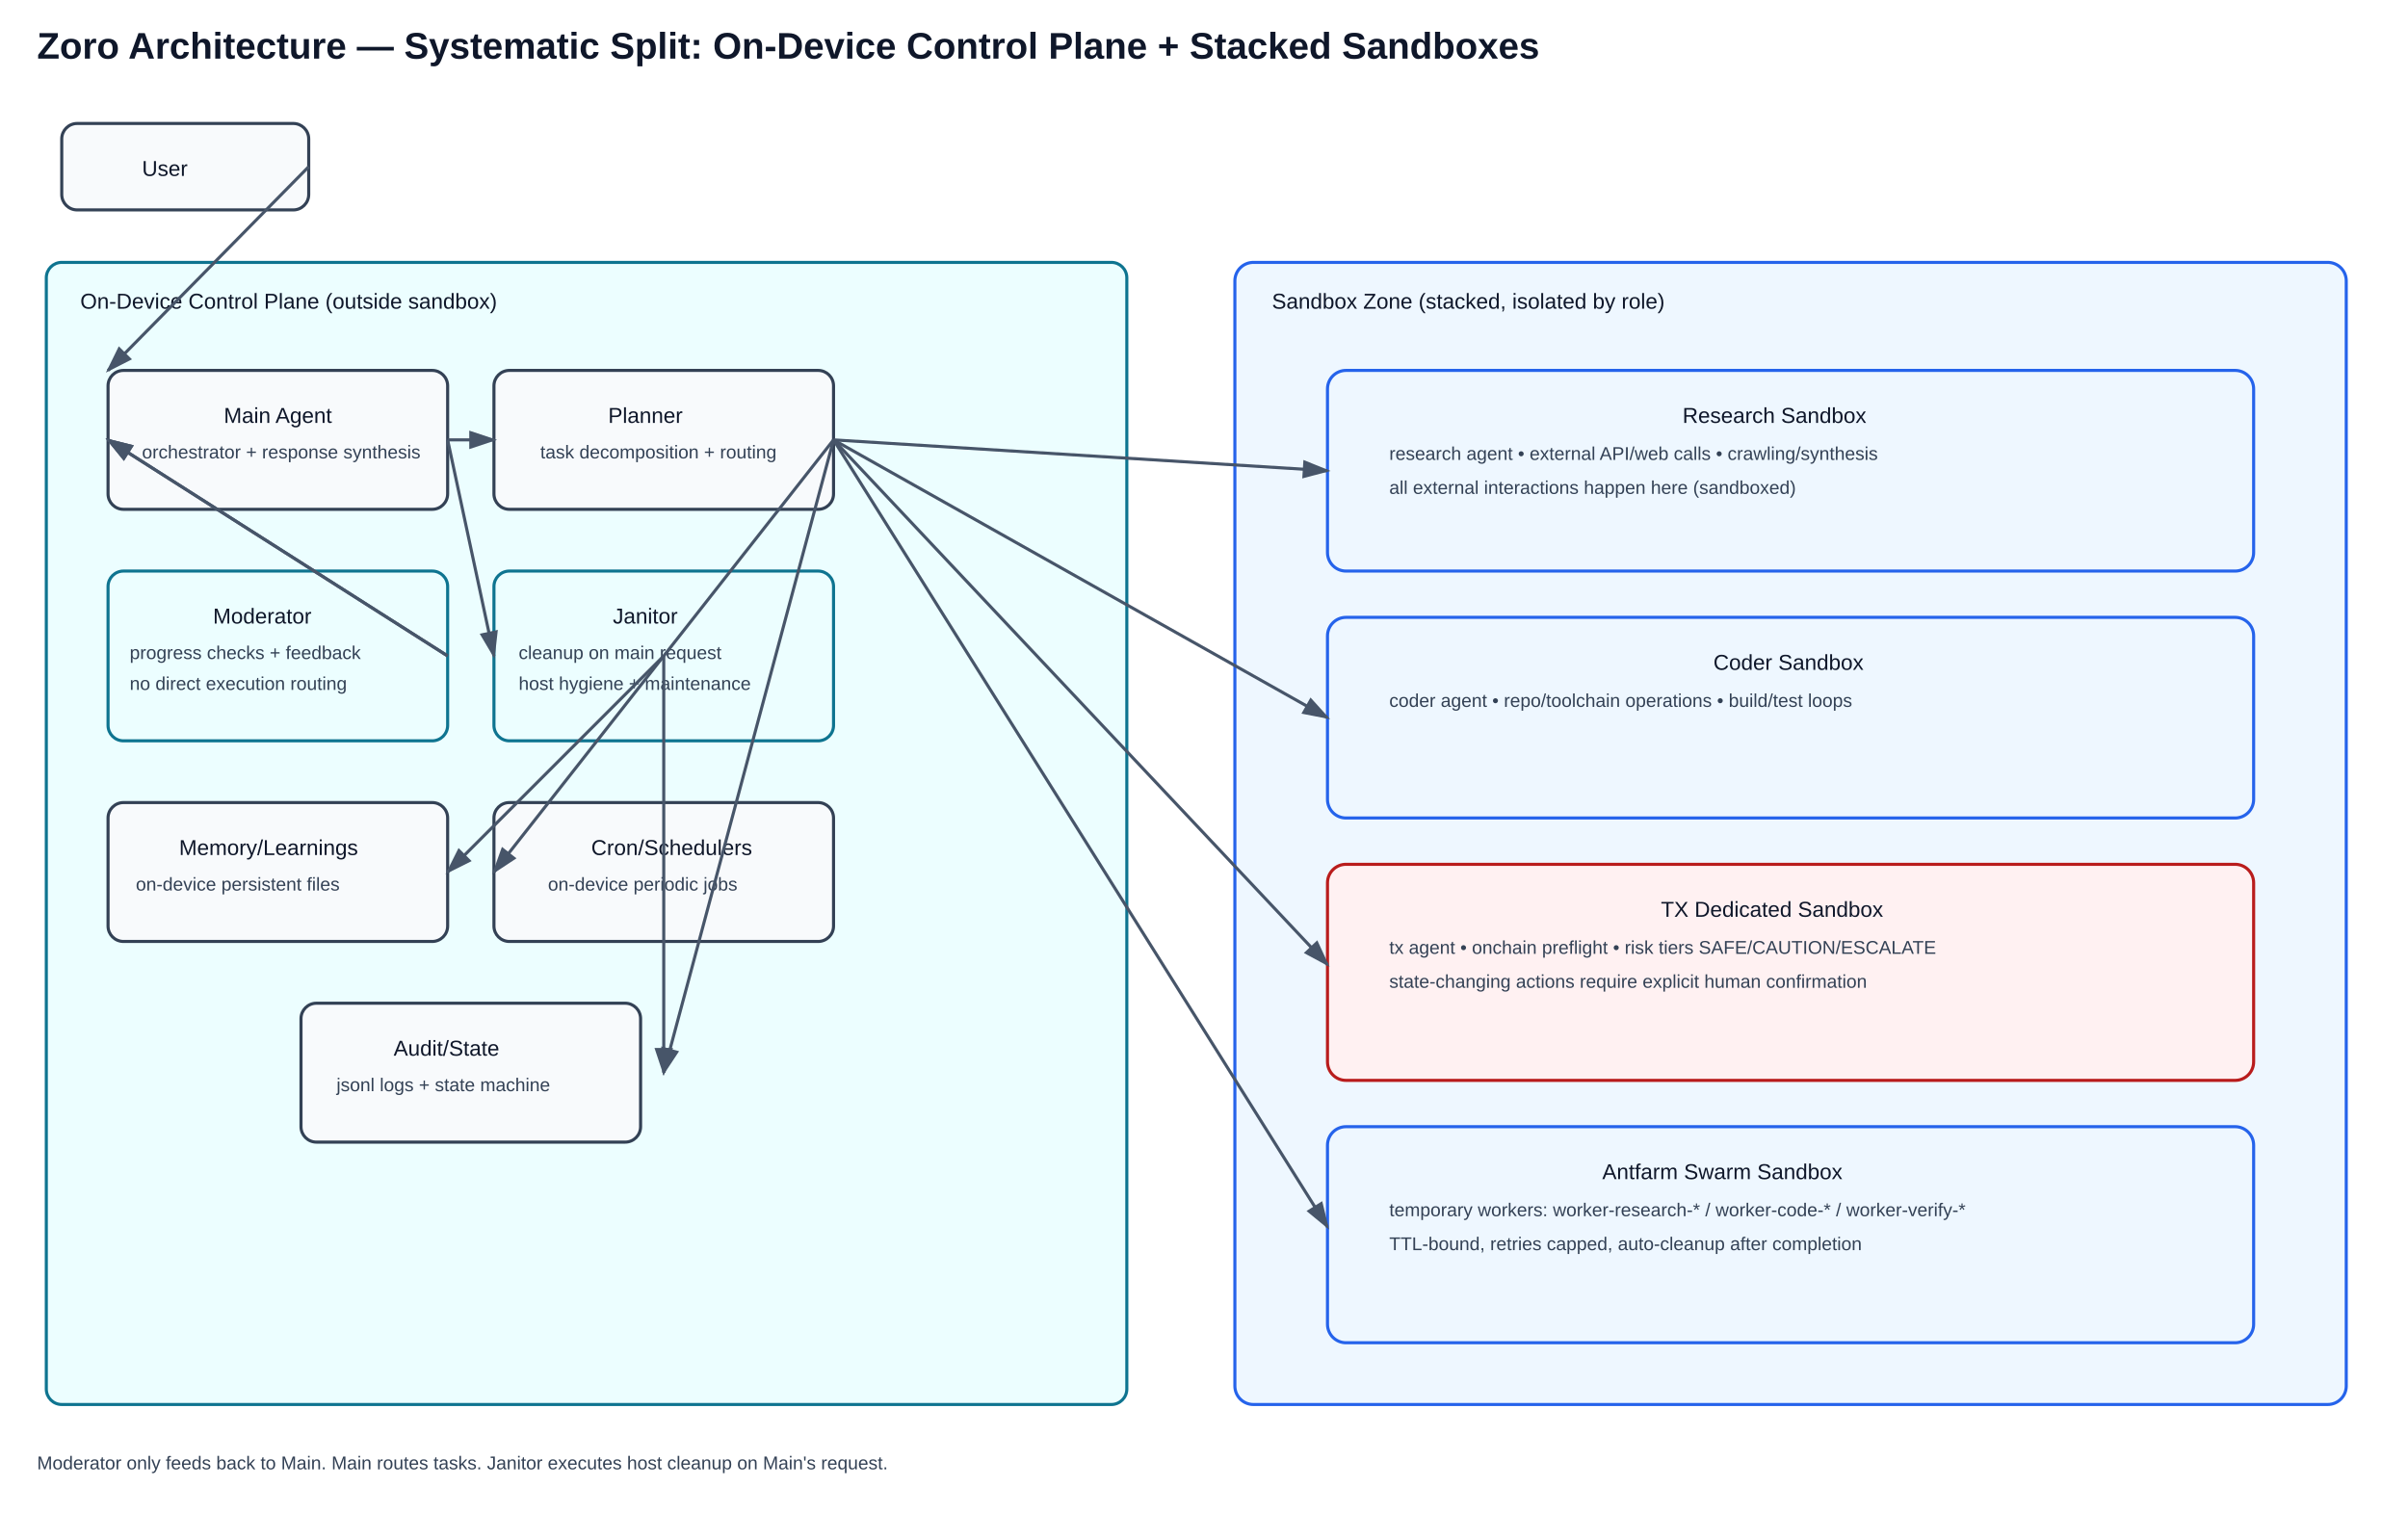
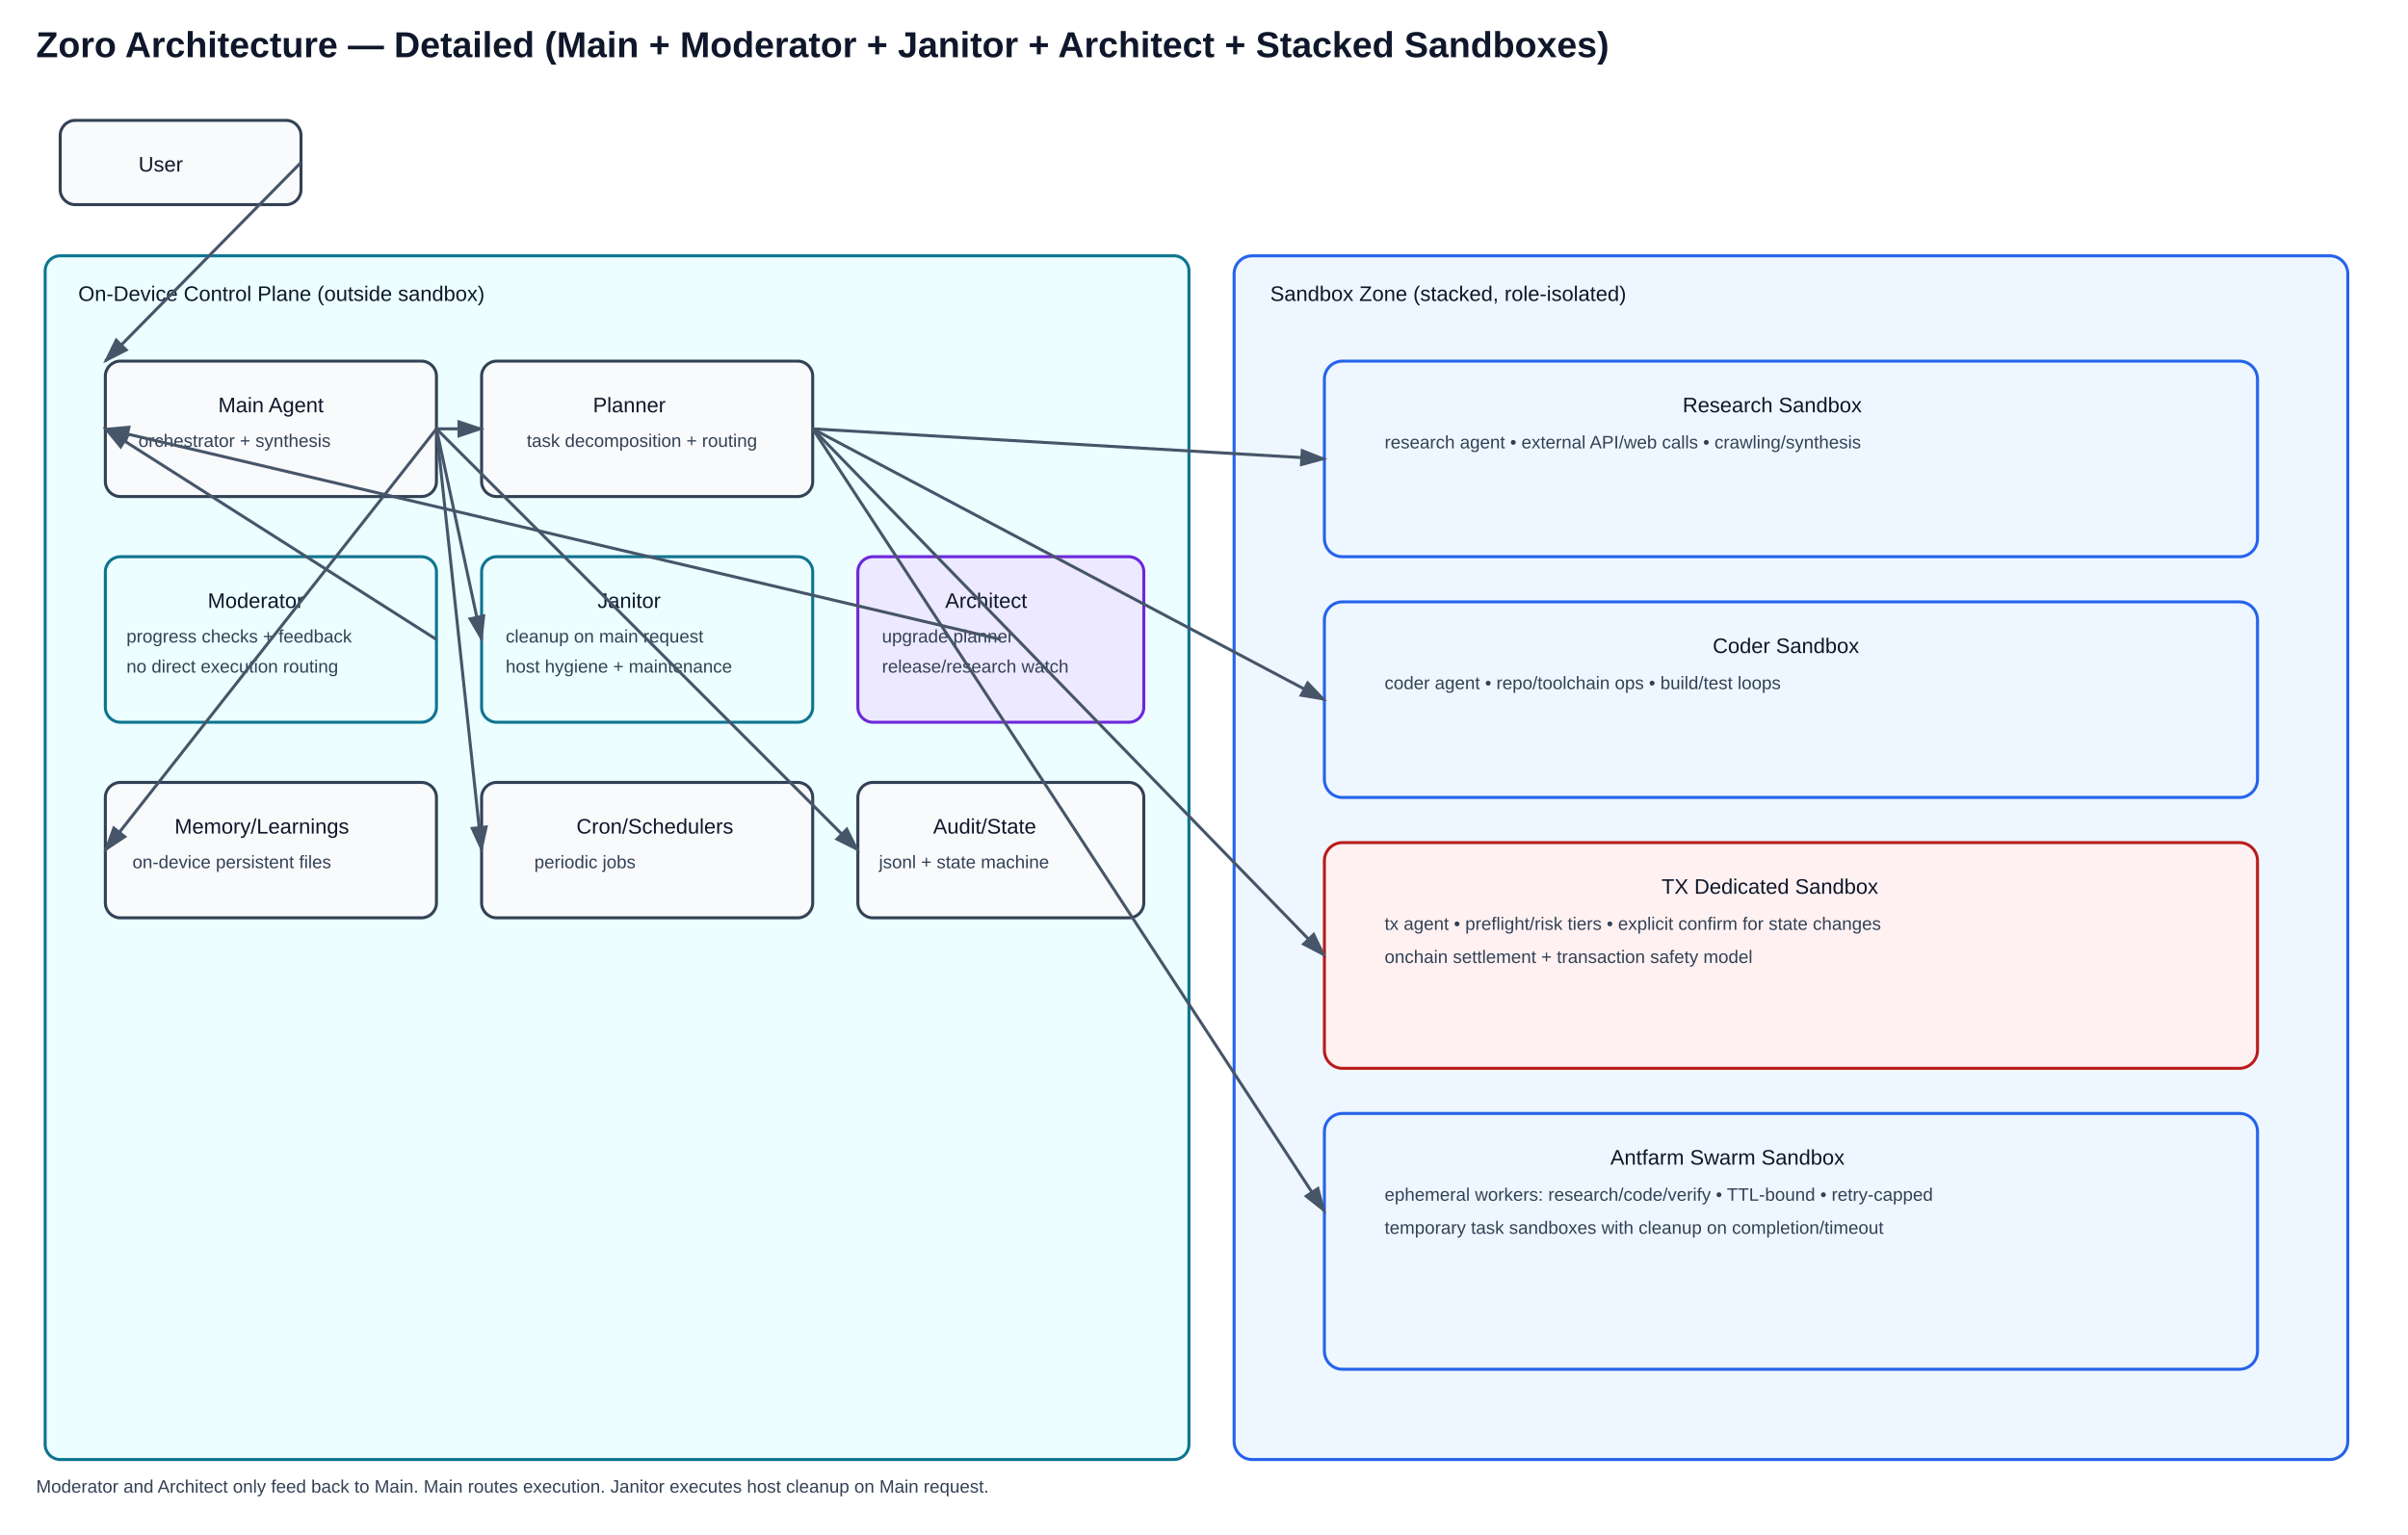
- <svg xmlns="http://www.w3.org/2000/svg" width="1560" height="980" viewBox="0 0 1560 980">
+ <svg xmlns="http://www.w3.org/2000/svg" width="1600" height="1020" viewBox="0 0 1600 1020">
  <defs>
    <style>
      .title{font:700 24px Arial;fill:#0f172a}
      .box{fill:#f8fafc;stroke:#334155;stroke-width:2;rx:10;ry:10}
      .host{fill:#ecfeff;stroke:#0e7490;stroke-width:2;rx:10;ry:10}
+       .arch{fill:#ede9fe;stroke:#6d28d9;stroke-width:2;rx:10;ry:10}
      .sbx{fill:#eef7ff;stroke:#2563eb;stroke-width:2;rx:12;ry:12}
      .tx{fill:#fff1f2;stroke:#b91c1c;stroke-width:2;rx:12;ry:12}
      .txt{font:14px Arial;fill:#0f172a}
      .sm{font:12px Arial;fill:#334155}
      .arr{stroke:#475569;stroke-width:2;marker-end:url(#m);fill:none}
    </style>
    <marker id="m" markerWidth="10" markerHeight="10" refX="8" refY="3" orient="auto">
      <path d="M0,0 L0,6 L9,3 z" fill="#475569" />
    </marker>
  </defs>
-   <text x="24" y="38" class="title">Zoro Architecture — Systematic Split: On-Device Control Plane + Stacked Sandboxes</text>
+   <text x="24" y="38" class="title">Zoro Architecture — Detailed (Main + Moderator + Janitor + Architect + Stacked Sandboxes)</text>
  <rect x="40" y="80" width="160" height="56" class="box" />
  <text x="92" y="114" class="txt">User</text>
-   <rect x="30" y="170" width="700" height="740" class="host" />
+   <rect x="30" y="170" width="760" height="800" class="host" />
  <text x="52" y="200" class="txt">On-Device Control Plane (outside sandbox)</text>
  <rect x="70" y="240" width="220" height="90" class="box" />
  <text x="145" y="274" class="txt">Main Agent</text>
-   <text x="92" y="297" class="sm">orchestrator + response synthesis</text>
+   <text x="92" y="297" class="sm">orchestrator + synthesis</text>
  <rect x="320" y="240" width="220" height="90" class="box" />
  <text x="394" y="274" class="txt">Planner</text>
  <text x="350" y="297" class="sm">task decomposition + routing</text>
  <rect x="70" y="370" width="220" height="110" class="host" />
  <text x="138" y="404" class="txt">Moderator</text>
  <text x="84" y="427" class="sm">progress checks + feedback</text>
  <text x="84" y="447" class="sm">no direct execution routing</text>
  <rect x="320" y="370" width="220" height="110" class="host" />
  <text x="397" y="404" class="txt">Janitor</text>
  <text x="336" y="427" class="sm">cleanup on main request</text>
  <text x="336" y="447" class="sm">host hygiene + maintenance</text>
+   <rect x="570" y="370" width="190" height="110" class="arch" />
+   <text x="628" y="404" class="txt">Architect</text>
+   <text x="586" y="427" class="sm">upgrade planner</text>
+   <text x="586" y="447" class="sm">release/research watch</text>
  <rect x="70" y="520" width="220" height="90" class="box" />
  <text x="116" y="554" class="txt">Memory/Learnings</text>
  <text x="88" y="577" class="sm">on-device persistent files</text>
  <rect x="320" y="520" width="220" height="90" class="box" />
  <text x="383" y="554" class="txt">Cron/Schedulers</text>
-   <text x="355" y="577" class="sm">on-device periodic jobs</text>
-   <rect x="195" y="650" width="220" height="90" class="box" />
-   <text x="255" y="684" class="txt">Audit/State</text>
-   <text x="218" y="707" class="sm">jsonl logs + state machine</text>
-   <rect x="800" y="170" width="720" height="740" class="sbx" />
-   <text x="824" y="200" class="txt">Sandbox Zone (stacked, isolated by role)</text>
-   <rect x="860" y="240" width="600" height="130" class="sbx" />
-   <text x="1090" y="274" class="txt">Research Sandbox</text>
-   <text x="900" y="298" class="sm">research agent • external API/web calls • crawling/synthesis</text>
-   <text x="900" y="320" class="sm">all external interactions happen here (sandboxed)</text>
-   <rect x="860" y="400" width="600" height="130" class="sbx" />
-   <text x="1110" y="434" class="txt">Coder Sandbox</text>
-   <text x="900" y="458" class="sm">coder agent • repo/toolchain operations • build/test loops</text>
-   <rect x="860" y="560" width="600" height="140" class="tx" />
-   <text x="1076" y="594" class="txt">TX Dedicated Sandbox</text>
-   <text x="900" y="618" class="sm">tx agent • onchain preflight • risk tiers SAFE/CAUTION/ESCALATE</text>
-   <text x="900" y="640" class="sm">state-changing actions require explicit human confirmation</text>
-   <rect x="860" y="730" width="600" height="140" class="sbx" />
-   <text x="1038" y="764" class="txt">Antfarm Swarm Sandbox</text>
-   <text x="900" y="788" class="sm">temporary workers: worker-research-* / worker-code-* / worker-verify-*</text>
-   <text x="900" y="810" class="sm">TTL-bound, retries capped, auto-cleanup after completion</text>
+   <text x="355" y="577" class="sm">periodic jobs</text>
+   <rect x="570" y="520" width="190" height="90" class="box" />
+   <text x="620" y="554" class="txt">Audit/State</text>
+   <text x="584" y="577" class="sm">jsonl + state machine</text>
+   <rect x="820" y="170" width="740" height="800" class="sbx" />
+   <text x="844" y="200" class="txt">Sandbox Zone (stacked, role-isolated)</text>
+   <rect x="880" y="240" width="620" height="130" class="sbx" />
+   <text x="1118" y="274" class="txt">Research Sandbox</text>
+   <text x="920" y="298" class="sm">research agent • external API/web calls • crawling/synthesis</text>
+   <rect x="880" y="400" width="620" height="130" class="sbx" />
+   <text x="1138" y="434" class="txt">Coder Sandbox</text>
+   <text x="920" y="458" class="sm">coder agent • repo/toolchain ops • build/test loops</text>
+   <rect x="880" y="560" width="620" height="150" class="tx" />
+   <text x="1104" y="594" class="txt">TX Dedicated Sandbox</text>
+   <text x="920" y="618" class="sm">tx agent • preflight/risk tiers • explicit confirm for state changes</text>
+   <text x="920" y="640" class="sm">onchain settlement + transaction safety model</text>
+   <rect x="880" y="740" width="620" height="170" class="sbx" />
+   <text x="1070" y="774" class="txt">Antfarm Swarm Sandbox</text>
+   <text x="920" y="798" class="sm">ephemeral workers: research/code/verify • TTL-bound • retry-capped</text>
+   <text x="920" y="820" class="sm">temporary task sandboxes with cleanup on completion/timeout</text>
  <path d="M200 108 L70 240" class="arr" />
  <path d="M290 285 L320 285" class="arr" />
-   <path d="M540 285 L860 305" class="arr" />
-   <path d="M540 285 L860 465" class="arr" />
-   <path d="M540 285 L860 625" class="arr" />
-   <path d="M540 285 L860 795" class="arr" />
+   <path d="M540 285 L880 305" class="arr" />
+   <path d="M540 285 L880 465" class="arr" />
+   <path d="M540 285 L880 635" class="arr" />
+   <path d="M540 285 L880 805" class="arr" />
  <path d="M290 425 L70 285" class="arr" />
-   <path d="M290 425 L70 285" class="arr" />
+   <path d="M665 425 L70 285" class="arr" />
  <path d="M290 285 L320 425" class="arr" />
-   <path d="M430 425 L290 565" class="arr" />
-   <path d="M430 425 L430 695" class="arr" />
-   <path d="M540 285 L320 565" class="arr" />
-   <path d="M540 285 L430 695" class="arr" />
-   <text x="24" y="952" class="sm">Moderator only feeds back to Main. Main routes tasks. Janitor executes host cleanup on Main's request.</text>
+   <path d="M290 285 L70 565" class="arr" />
+   <path d="M290 285 L320 565" class="arr" />
+   <path d="M290 285 L570 565" class="arr" />
+   <text x="24" y="992" class="sm">Moderator and Architect only feed back to Main. Main routes execution. Janitor executes host cleanup on Main request.</text>
</svg>
